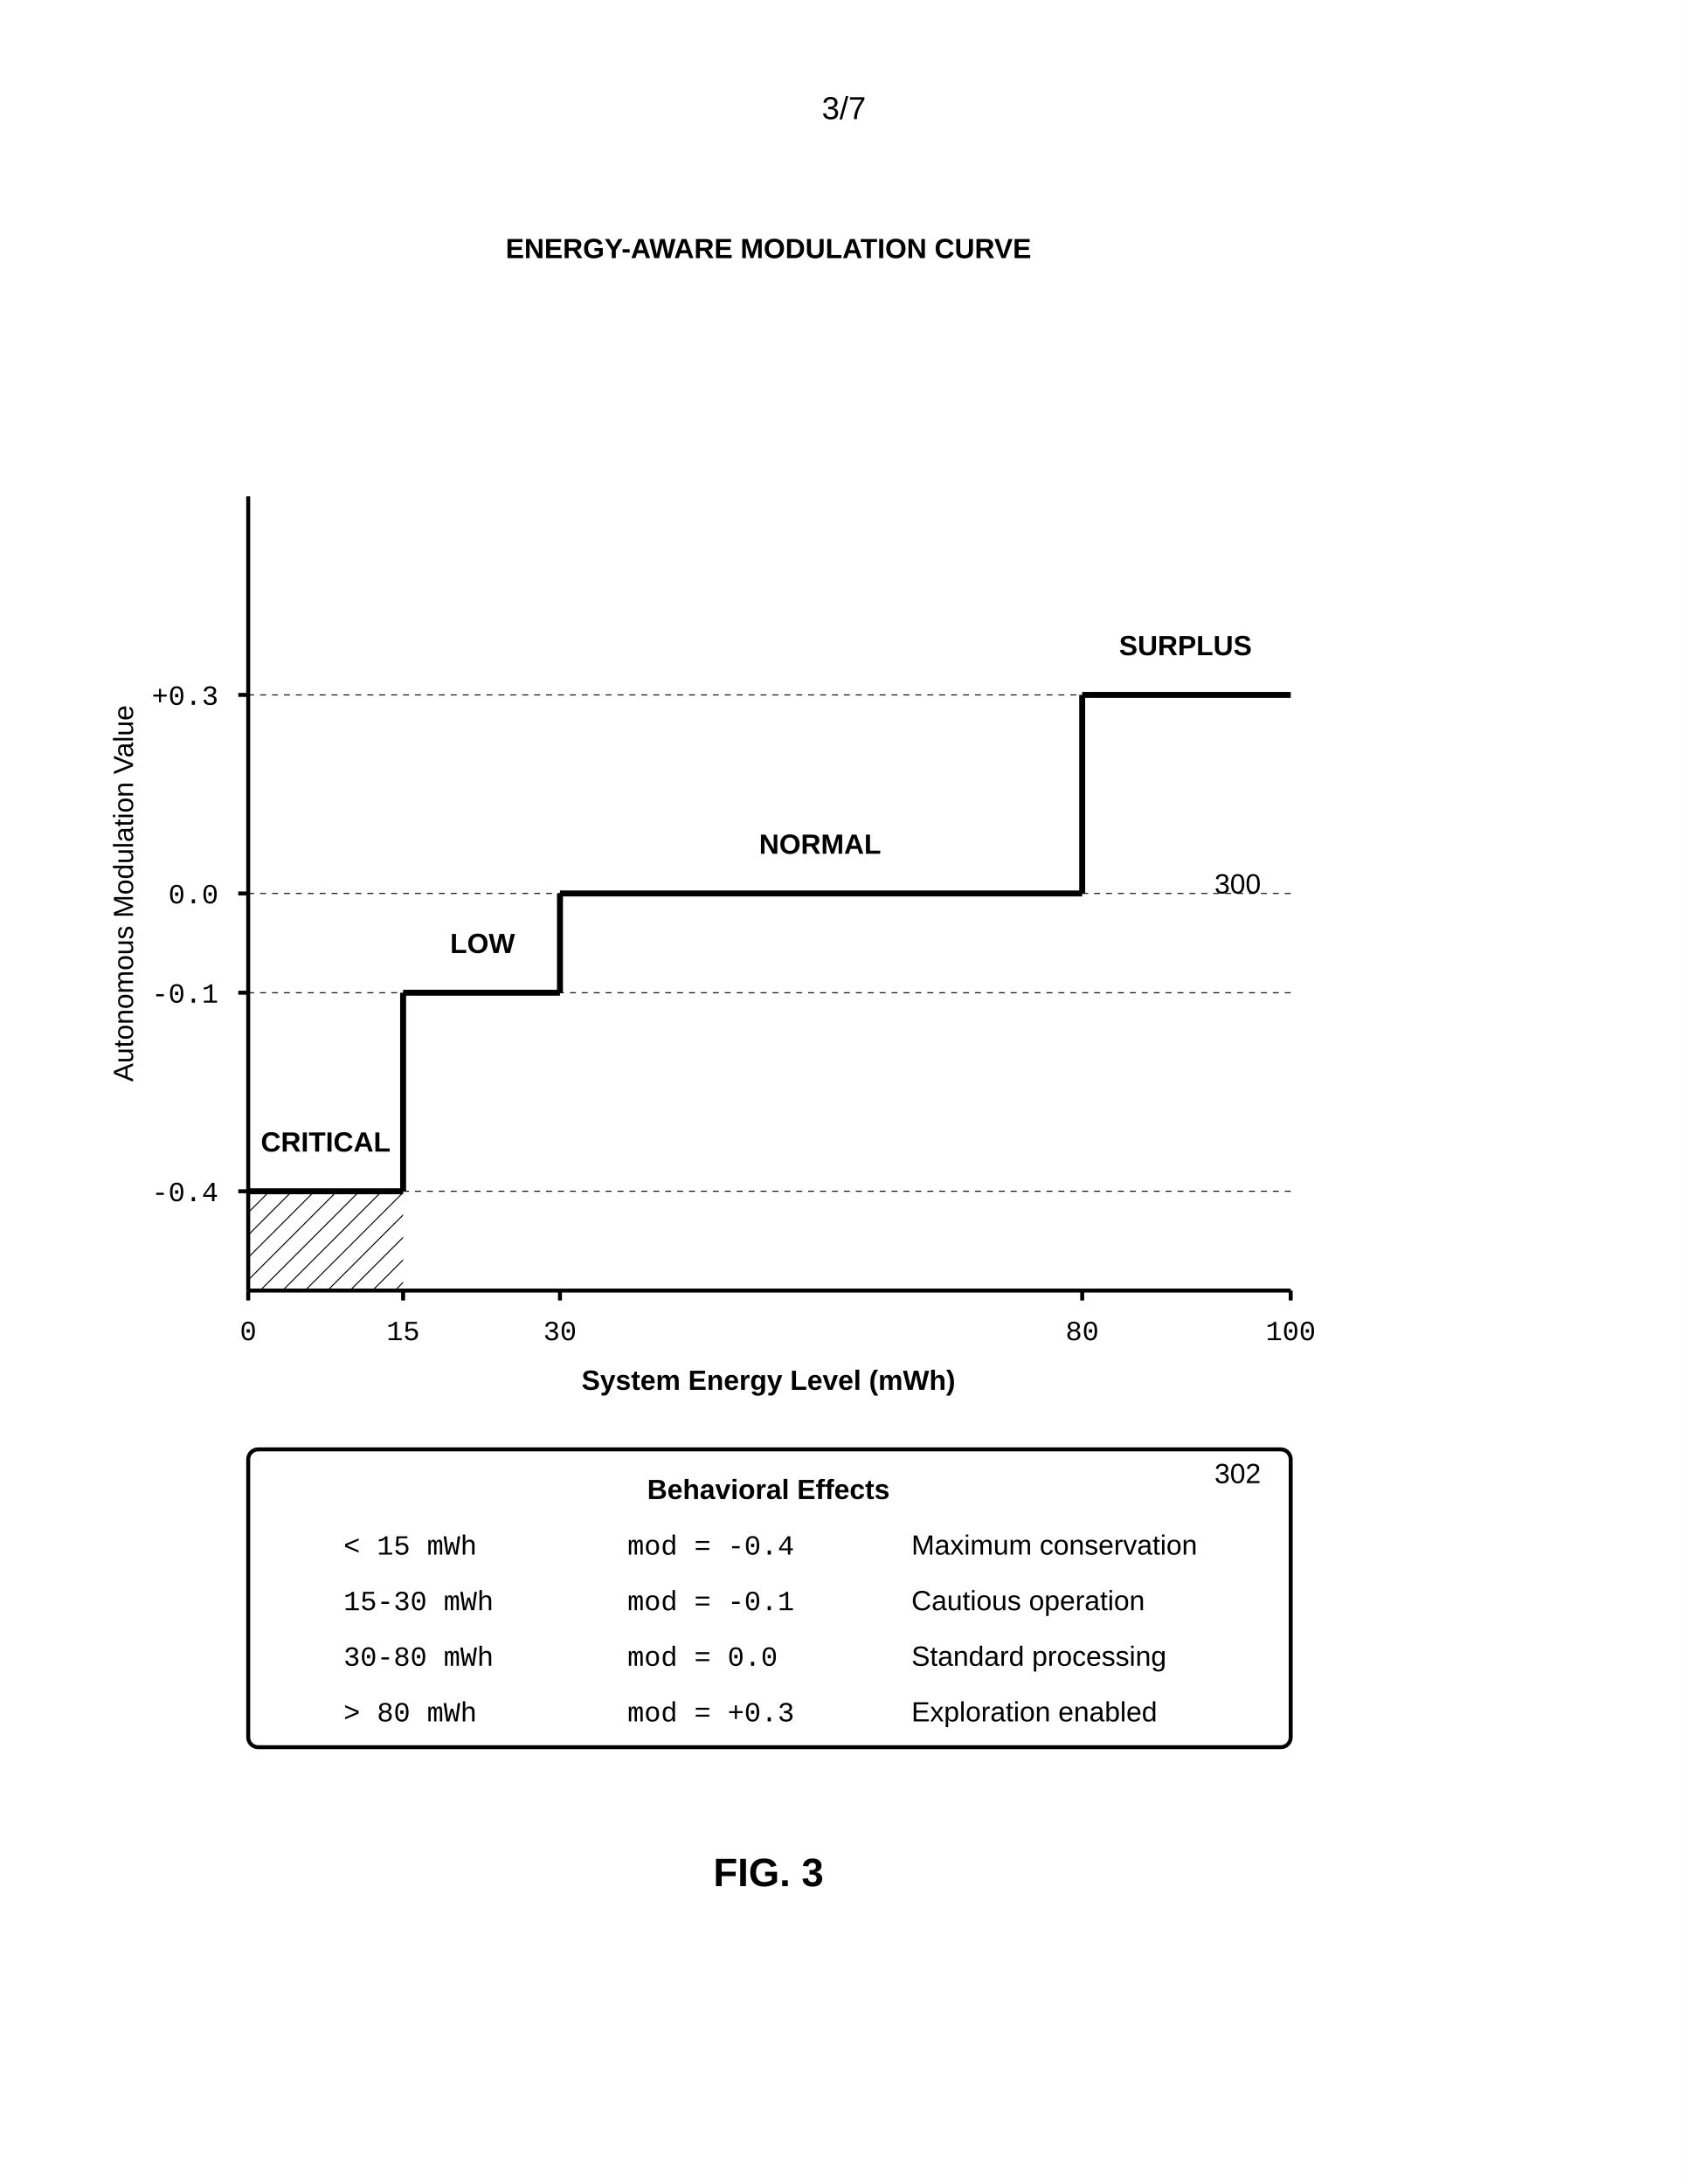
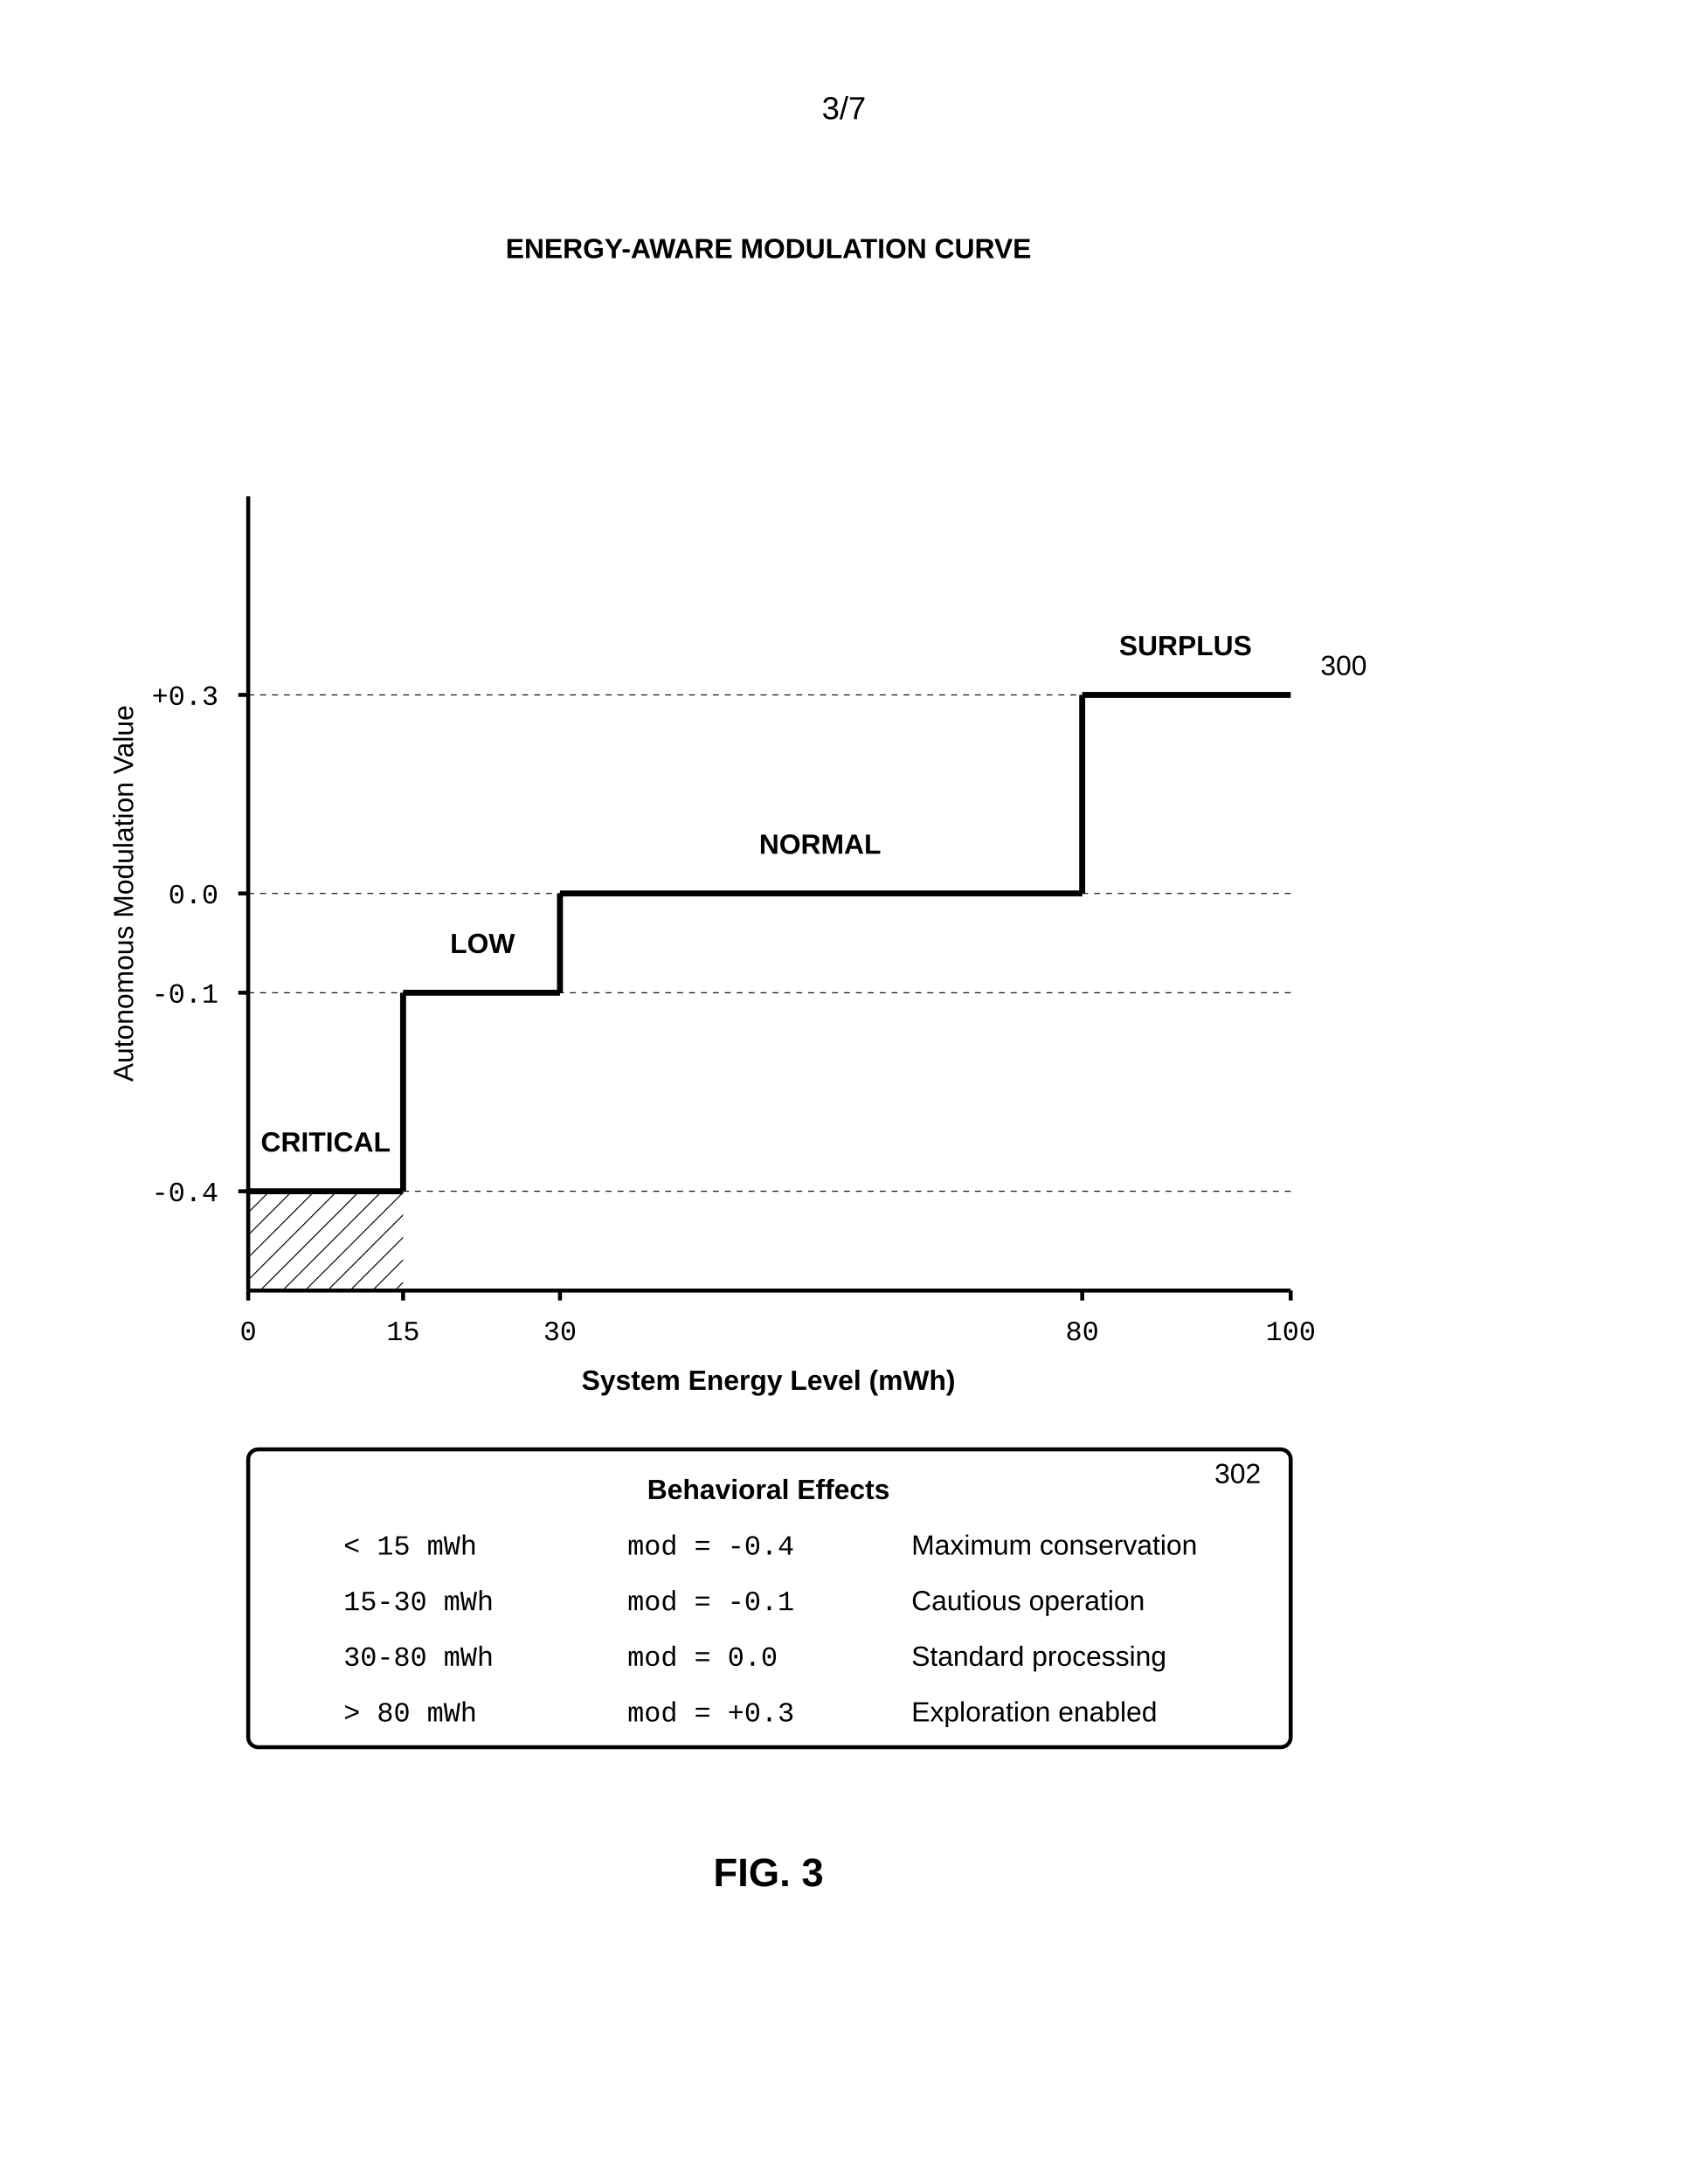
<svg xmlns="http://www.w3.org/2000/svg" width="8.5in" height="11in" viewBox="0 0 850 1100">
  <defs>
    <marker id="ah" markerWidth="6" markerHeight="4" refX="6" refY="2" orient="auto">
      <polygon points="0 0, 6 2, 0 4" fill="black" />
    </marker>
    <pattern id="hatch" patternUnits="userSpaceOnUse" width="8" height="8" patternTransform="rotate(45)">
      <line x1="0" y1="0" x2="0" y2="8" stroke="black" stroke-width="1" />
    </pattern>
  </defs>
  <rect width="100%" height="100%" fill="white" />
  <text x="425" y="60" font-family="Arial, sans-serif" font-size="16" text-anchor="middle">3/7</text>
  <text x="387" y="130" font-family="Arial, sans-serif" font-size="14" font-weight="bold" text-anchor="middle">ENERGY-AWARE MODULATION CURVE</text>
  <line x1="125" y1="650" x2="125" y2="250" stroke="black" stroke-width="2" />
  <text x="67" y="450" font-family="Arial, sans-serif" font-size="14" text-anchor="middle" transform="rotate(-90 67 450)">Autonomous Modulation Value</text>
  <line x1="125" y1="650" x2="650" y2="650" stroke="black" stroke-width="2" />
  <text x="387" y="700" font-family="Arial, sans-serif" font-size="14" font-weight="bold" text-anchor="middle">System Energy Level (mWh)</text>
  <line x1="120" y1="600" x2="125" y2="600" stroke="black" stroke-width="2" />
  <text x="110" y="605" font-family="Courier New, monospace" font-size="14" text-anchor="end">-0.4</text>
  <line x1="125" y1="600" x2="650" y2="600" stroke="black" stroke-width="0.5" stroke-dasharray="3,3" />
  <line x1="120" y1="500" x2="125" y2="500" stroke="black" stroke-width="2" />
  <text x="110" y="505" font-family="Courier New, monospace" font-size="14" text-anchor="end">-0.1</text>
  <line x1="125" y1="500" x2="650" y2="500" stroke="black" stroke-width="0.5" stroke-dasharray="3,3" />
  <line x1="120" y1="450" x2="125" y2="450" stroke="black" stroke-width="2" />
  <text x="110" y="455" font-family="Courier New, monospace" font-size="14" text-anchor="end">0.0</text>
  <line x1="125" y1="450" x2="650" y2="450" stroke="black" stroke-width="0.5" stroke-dasharray="3,3" />
  <line x1="120" y1="350" x2="125" y2="350" stroke="black" stroke-width="2" />
  <text x="110" y="355" font-family="Courier New, monospace" font-size="14" text-anchor="end">+0.3</text>
  <line x1="125" y1="350" x2="650" y2="350" stroke="black" stroke-width="0.5" stroke-dasharray="3,3" />
  <line x1="125" y1="650" x2="125" y2="655" stroke="black" stroke-width="2" />
  <text x="125" y="675" font-family="Courier New, monospace" font-size="14" text-anchor="middle">0</text>
  <line x1="203" y1="650" x2="203" y2="655" stroke="black" stroke-width="2" />
  <text x="203" y="675" font-family="Courier New, monospace" font-size="14" text-anchor="middle">15</text>
  <line x1="282" y1="650" x2="282" y2="655" stroke="black" stroke-width="2" />
  <text x="282" y="675" font-family="Courier New, monospace" font-size="14" text-anchor="middle">30</text>
  <line x1="545" y1="650" x2="545" y2="655" stroke="black" stroke-width="2" />
  <text x="545" y="675" font-family="Courier New, monospace" font-size="14" text-anchor="middle">80</text>
  <line x1="650" y1="650" x2="650" y2="655" stroke="black" stroke-width="2" />
  <text x="650" y="675" font-family="Courier New, monospace" font-size="14" text-anchor="middle">100</text>
-   <text x="635" y="450" font-family="Arial, sans-serif" font-size="14" text-anchor="end">300</text>
+   <text x="665" y="340" font-family="Arial, sans-serif" font-size="14" text-anchor="start">300</text>
  <line x1="125" y1="600" x2="203" y2="600" stroke="black" stroke-width="3" />
  <rect x="125" y="600" width="78" height="50" fill="url(#hatch)" stroke="none" />
  <text x="164" y="580" font-family="Arial, sans-serif" font-size="14" font-weight="bold" text-anchor="middle">CRITICAL</text>
  <line x1="203" y1="600" x2="203" y2="500" stroke="black" stroke-width="3" />
  <line x1="203" y1="500" x2="282" y2="500" stroke="black" stroke-width="3" />
  <text x="243" y="480" font-family="Arial, sans-serif" font-size="14" font-weight="bold" text-anchor="middle">LOW</text>
  <line x1="282" y1="500" x2="282" y2="450" stroke="black" stroke-width="3" />
  <line x1="282" y1="450" x2="545" y2="450" stroke="black" stroke-width="3" />
  <text x="413" y="430" font-family="Arial, sans-serif" font-size="14" font-weight="bold" text-anchor="middle">NORMAL</text>
  <line x1="545" y1="450" x2="545" y2="350" stroke="black" stroke-width="3" />
  <line x1="545" y1="350" x2="650" y2="350" stroke="black" stroke-width="3" />
  <text x="597" y="330" font-family="Arial, sans-serif" font-size="14" font-weight="bold" text-anchor="middle">SURPLUS</text>
  <rect x="125" y="730" width="525" height="150" rx="5" fill="none" stroke="black" stroke-width="2" />
  <text x="635" y="747" font-family="Arial, sans-serif" font-size="14" text-anchor="end">302</text>
  <text x="387" y="755" font-family="Arial, sans-serif" font-size="14" font-weight="bold" text-anchor="middle">Behavioral Effects</text>
  <text x="173" y="783" font-family="Courier New, monospace" font-size="14" text-anchor="start">&lt; 15 mWh</text>
  <text x="316" y="783" font-family="Courier New, monospace" font-size="14" text-anchor="start">mod = -0.4</text>
  <text x="459" y="783" font-family="Arial, sans-serif" font-size="14" text-anchor="start">Maximum conservation</text>
  <text x="173" y="811" font-family="Courier New, monospace" font-size="14" text-anchor="start">15-30 mWh</text>
  <text x="316" y="811" font-family="Courier New, monospace" font-size="14" text-anchor="start">mod = -0.1</text>
  <text x="459" y="811" font-family="Arial, sans-serif" font-size="14" text-anchor="start">Cautious operation</text>
  <text x="173" y="839" font-family="Courier New, monospace" font-size="14" text-anchor="start">30-80 mWh</text>
  <text x="316" y="839" font-family="Courier New, monospace" font-size="14" text-anchor="start">mod = 0.0</text>
  <text x="459" y="839" font-family="Arial, sans-serif" font-size="14" text-anchor="start">Standard processing</text>
  <text x="173" y="867" font-family="Courier New, monospace" font-size="14" text-anchor="start">&gt; 80 mWh</text>
  <text x="316" y="867" font-family="Courier New, monospace" font-size="14" text-anchor="start">mod = +0.3</text>
  <text x="459" y="867" font-family="Arial, sans-serif" font-size="14" text-anchor="start">Exploration enabled</text>
  <text x="387" y="950" font-family="Arial, sans-serif" font-size="20" font-weight="bold" text-anchor="middle">FIG. 3</text>
</svg>
